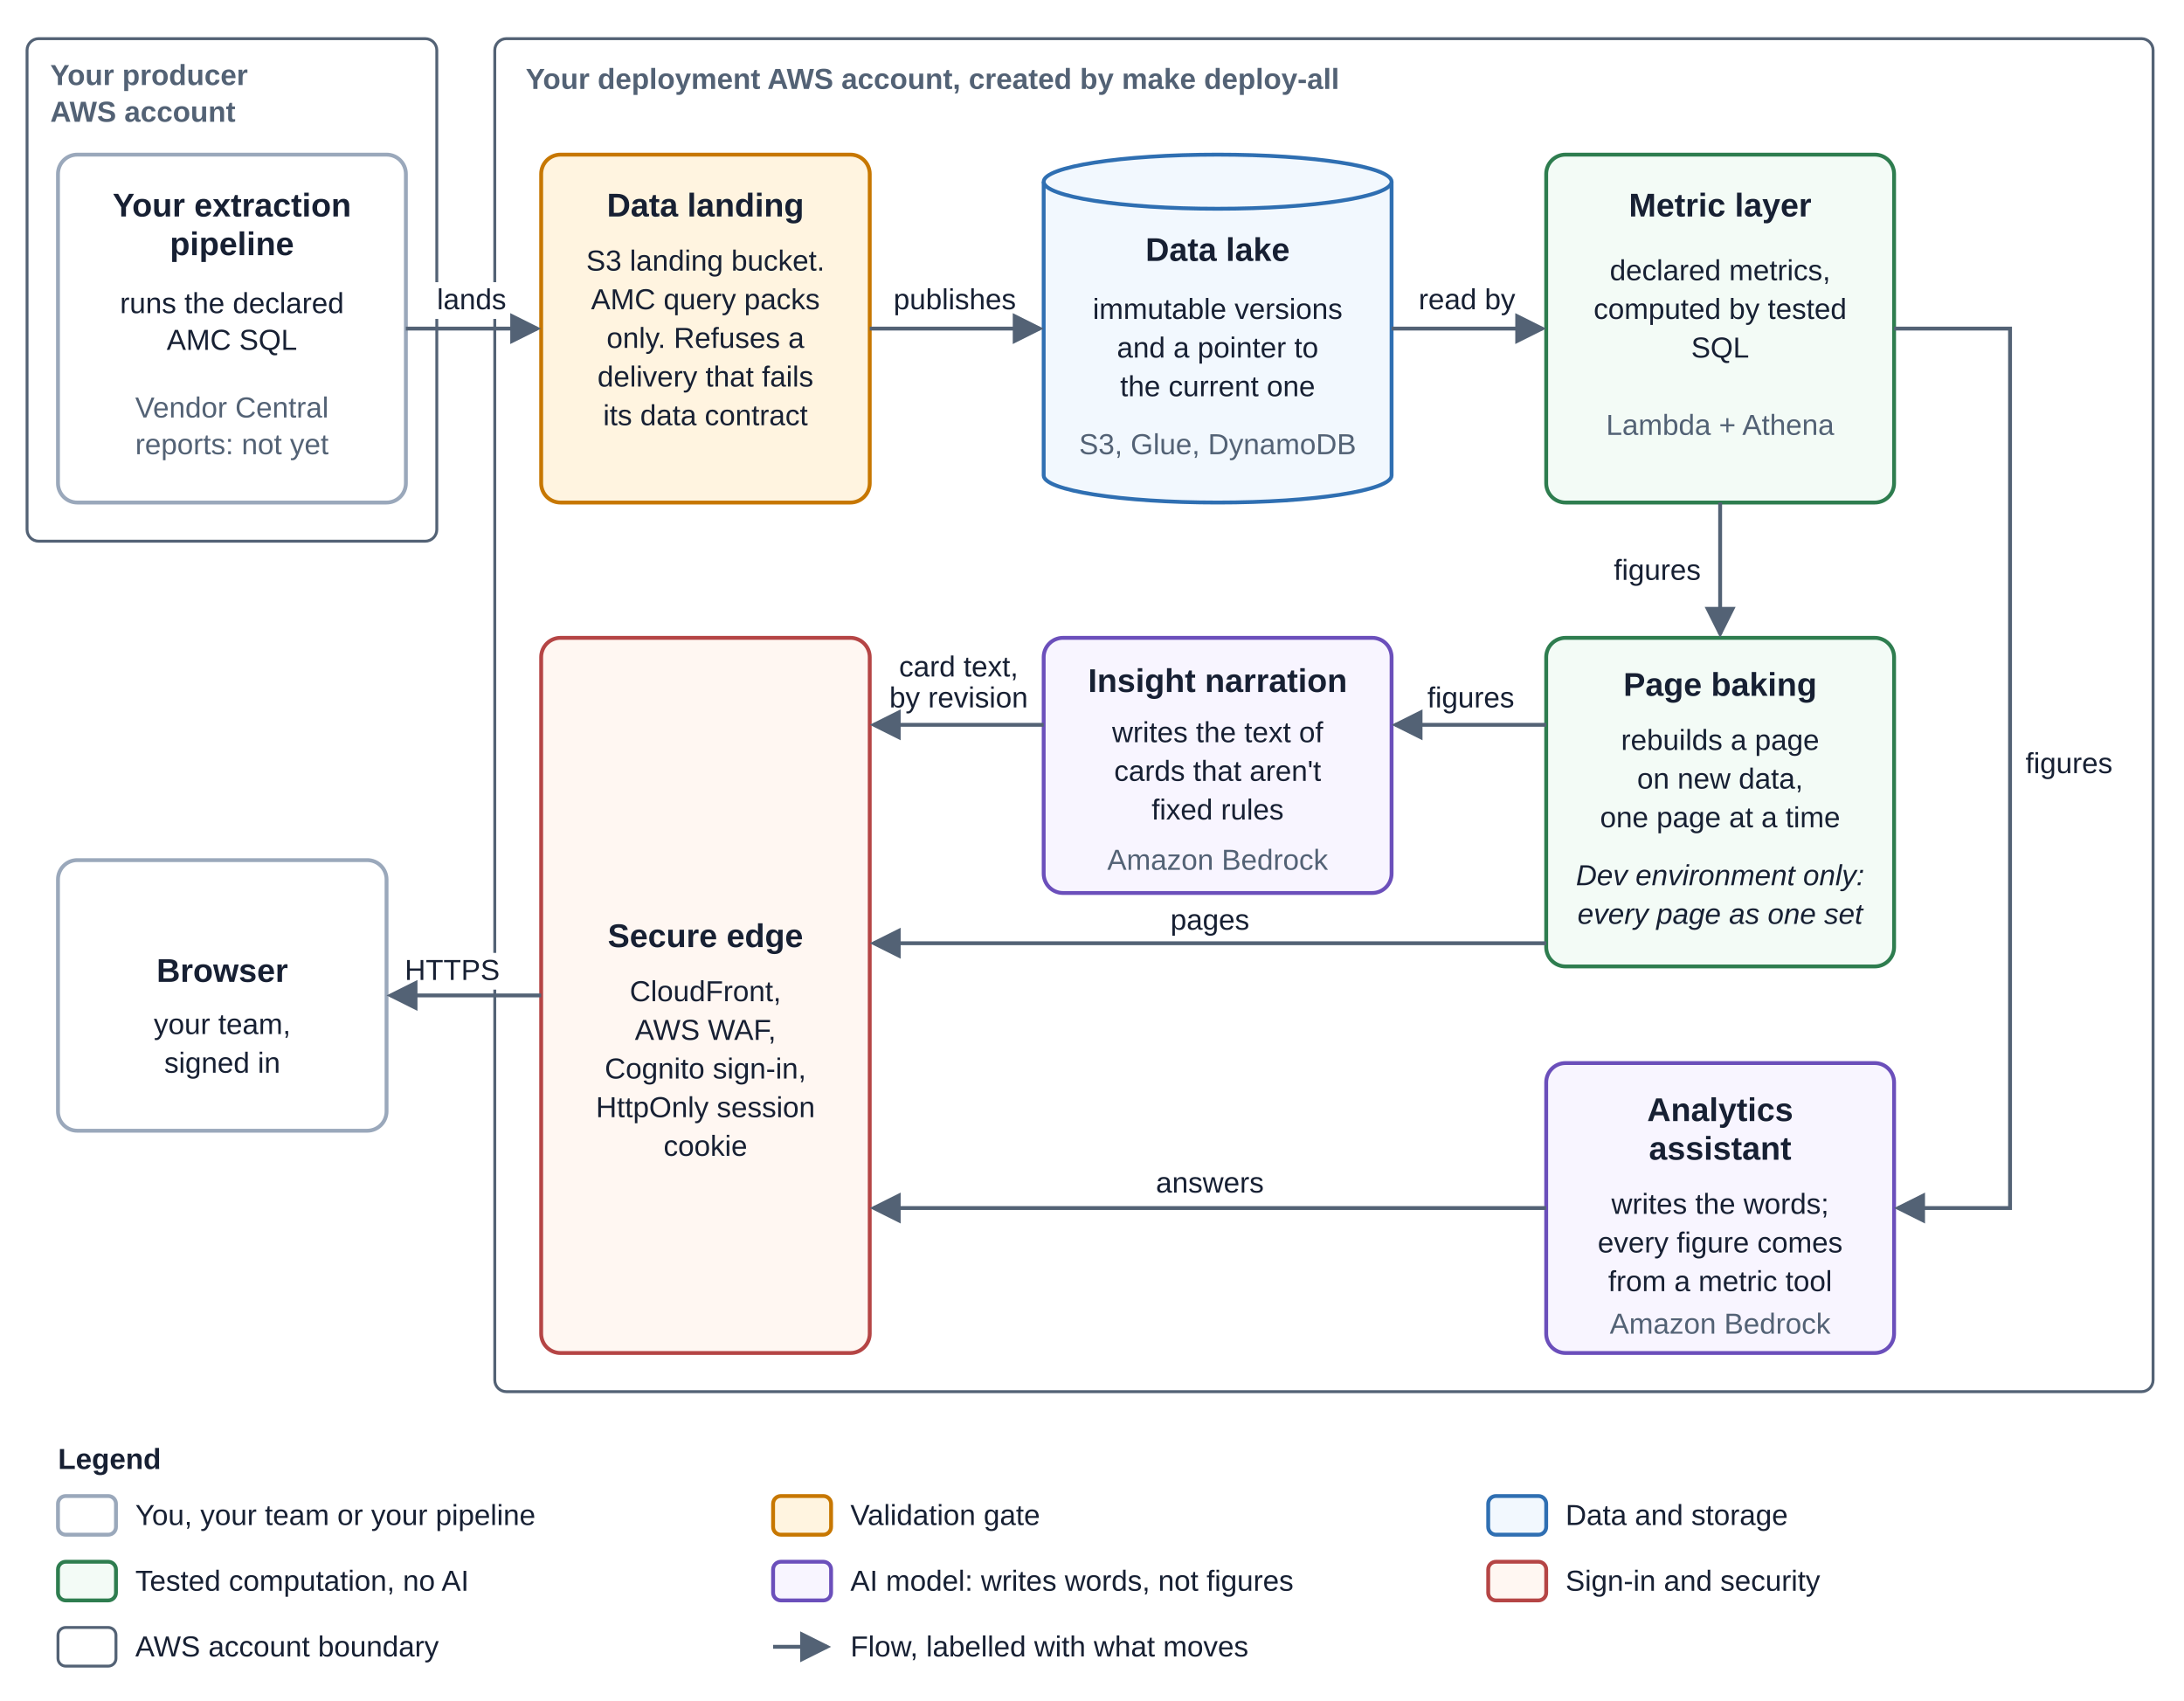
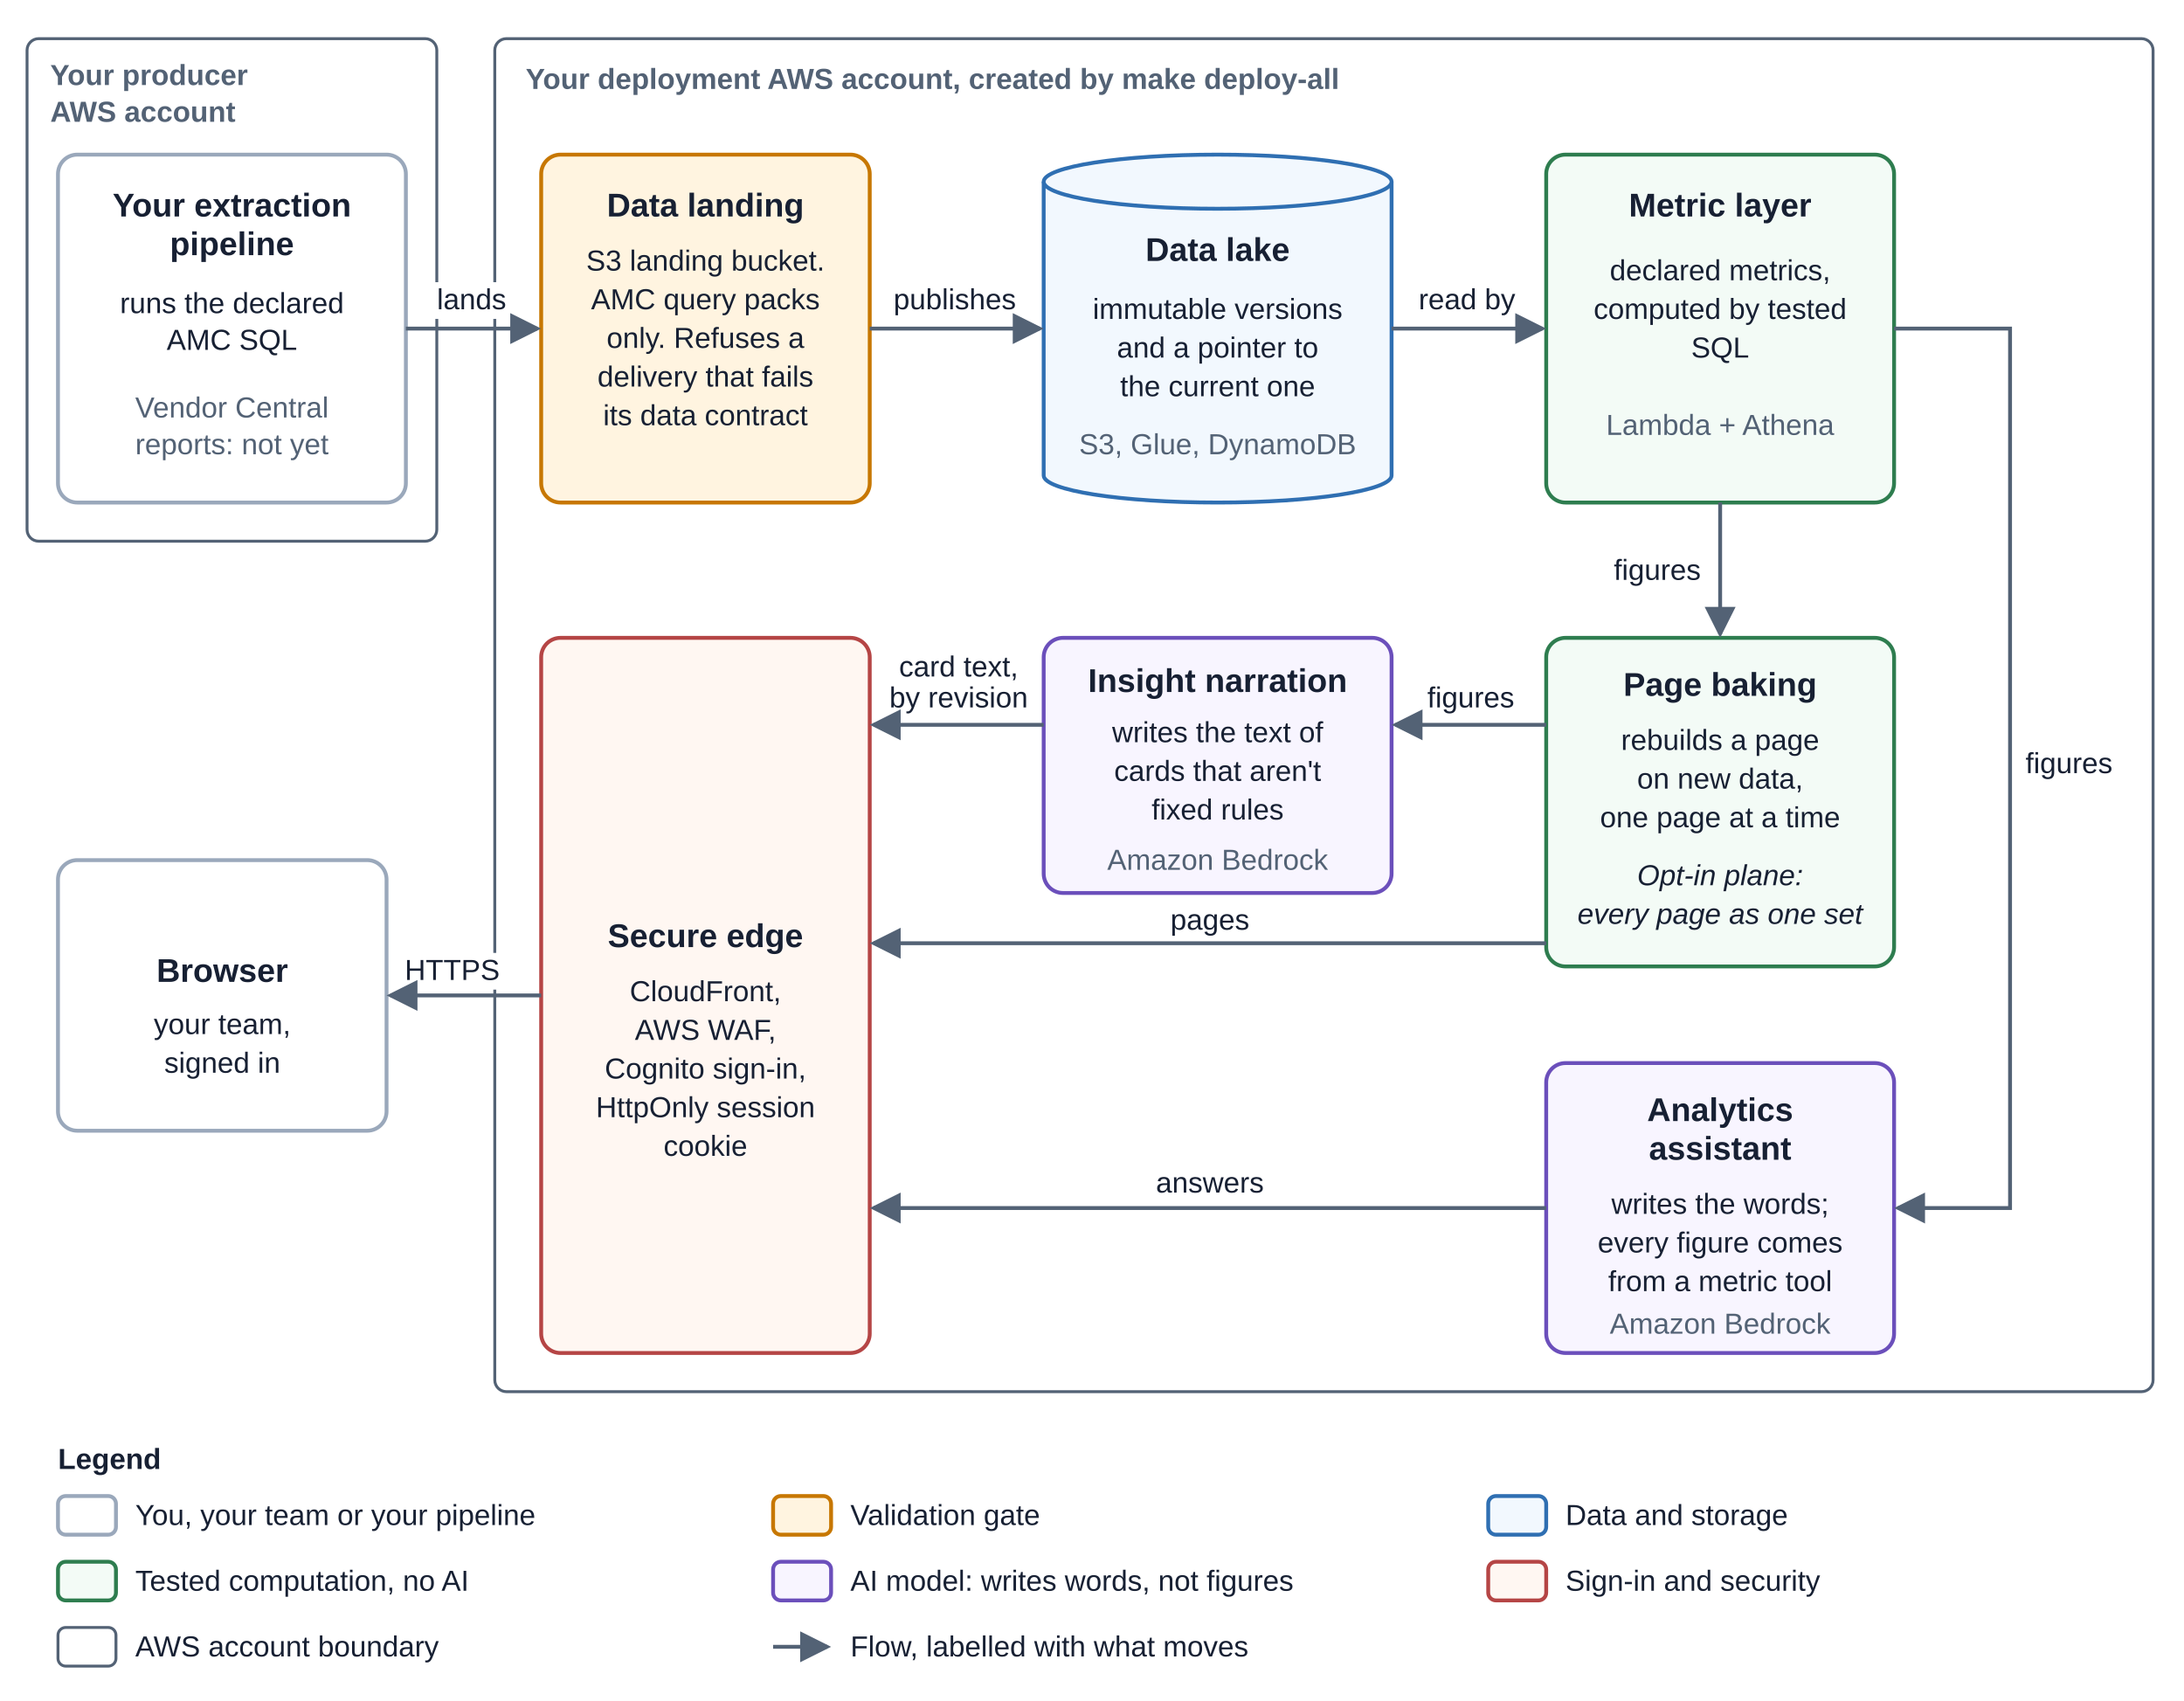
<svg xmlns="http://www.w3.org/2000/svg" viewBox="0 0 1130 880" role="img" focusable="false" aria-labelledby="end-to-end-title end-to-end-desc">
  <defs>
    <marker id="end-to-end-arrow" markerWidth="8" markerHeight="8" refX="7" refY="4" orient="auto">
      <path d="M0 0 L8 4 L0 8 Z" fill="#536275" />
    </marker>
  </defs>
  <rect x="0" y="0" width="1130" height="880" fill="#ffffff" />
  <g fill="none" stroke="#536275" stroke-width="1.5">
    <rect x="14" y="20" width="212" height="260" rx="6" />
    <rect x="256" y="20" width="858" height="700" rx="6" />
  </g>
  <g fill="#ffffff">
    <rect x="221" y="146" width="46" height="19" />
    <rect x="207" y="493" width="54" height="19" />
  </g>
  <g font-family="Arial, sans-serif" font-size="15" font-weight="bold" fill="#536275">
    <text x="26" y="44">Your producer</text>
    <text x="26" y="63">AWS account</text>
    <text x="272" y="46">Your deployment AWS account, created by make deploy-all</text>
  </g>
  <g stroke-width="2">
    <rect x="30" y="80" width="180" height="180" rx="10" fill="#ffffff" stroke="#9aa8bb" />
    <rect x="280" y="80" width="170" height="180" rx="10" fill="#fff4e0" stroke="#c77700" />
    <path d="M540 94 V246 A90 14 0 0 0 720 246 V94" fill="#f2f8fe" stroke="#2f6fb2" />
    <ellipse cx="630" cy="94" rx="90" ry="14" fill="#f2f8fe" stroke="#2f6fb2" />
    <rect x="800" y="80" width="180" height="180" rx="10" fill="#f3fbf6" stroke="#2e7d4f" />
    <rect x="800" y="330" width="180" height="170" rx="10" fill="#f3fbf6" stroke="#2e7d4f" />
    <rect x="540" y="330" width="180" height="132" rx="10" fill="#f8f5ff" stroke="#6b4fbb" />
    <rect x="800" y="550" width="180" height="150" rx="10" fill="#f8f5ff" stroke="#6b4fbb" />
    <rect x="280" y="330" width="170" height="370" rx="10" fill="#fff7f2" stroke="#b54545" />
    <rect x="30" y="445" width="170" height="140" rx="10" fill="#ffffff" stroke="#9aa8bb" />
  </g>
  <g fill="none" stroke="#536275" stroke-width="2" marker-end="url(#end-to-end-arrow)">
    <line x1="210" y1="170" x2="278" y2="170" />
    <line x1="450" y1="170" x2="538" y2="170" />
    <line x1="720" y1="170" x2="798" y2="170" />
    <line x1="890" y1="260" x2="890" y2="328" />
    <path d="M980 170 H1040 V625 H982" />
    <line x1="800" y1="375" x2="722" y2="375" />
    <line x1="540" y1="375" x2="452" y2="375" />
    <line x1="800" y1="488" x2="452" y2="488" />
    <line x1="800" y1="625" x2="452" y2="625" />
    <line x1="280" y1="515" x2="202" y2="515" />
  </g>
  <g font-family="Arial, sans-serif" fill="#172033" text-anchor="middle">
    <g font-size="17" font-weight="bold">
      <text x="120" y="112">Your extraction</text>
      <text x="120" y="132">pipeline</text>
      <text x="365" y="112">Data landing</text>
      <text x="630" y="135">Data lake</text>
      <text x="890" y="112">Metric layer</text>
      <text x="890" y="360">Page baking</text>
      <text x="630" y="358">Insight narration</text>
      <text x="890" y="580">Analytics</text>
      <text x="890" y="600">assistant</text>
      <text x="365" y="490">Secure edge</text>
      <text x="115" y="508">Browser</text>
    </g>
    <g font-size="15">
      <text x="120" y="162">runs the declared</text>
      <text x="120" y="181">AMC SQL</text>
      <text x="120" y="216" fill="#536275">Vendor Central</text>
      <text x="120" y="235" fill="#536275">reports: not yet</text>
      <text x="365" y="140">S3 landing bucket.</text>
      <text x="365" y="160">AMC query packs</text>
      <text x="365" y="180">only. Refuses a</text>
      <text x="365" y="200">delivery that fails</text>
      <text x="365" y="220">its data contract</text>
      <text x="630" y="165">immutable versions</text>
      <text x="630" y="185">and a pointer to</text>
      <text x="630" y="205">the current one</text>
      <text x="630" y="235" fill="#536275">S3, Glue, DynamoDB</text>
      <text x="890" y="145">declared metrics,</text>
      <text x="890" y="165">computed by tested</text>
      <text x="890" y="185">SQL</text>
      <text x="890" y="225" fill="#536275">Lambda + Athena</text>
      <text x="890" y="388">rebuilds a page</text>
      <text x="890" y="408">on new data,</text>
      <text x="890" y="428">one page at a time</text>
-       <text x="890" y="458" font-style="italic">Dev environment only:</text>
+       <text x="890" y="458" font-style="italic">Opt-in plane:</text>
      <text x="890" y="478" font-style="italic">every page as one set</text>
      <text x="630" y="384">writes the text of</text>
      <text x="630" y="404">cards that aren't</text>
      <text x="630" y="424">fixed rules</text>
      <text x="630" y="450" fill="#536275">Amazon Bedrock</text>
      <text x="890" y="628">writes the words;</text>
      <text x="890" y="648">every figure comes</text>
      <text x="890" y="668">from a metric tool</text>
      <text x="890" y="690" fill="#536275">Amazon Bedrock</text>
      <text x="365" y="518">CloudFront,</text>
      <text x="365" y="538">AWS WAF,</text>
      <text x="365" y="558">Cognito sign-in,</text>
      <text x="365" y="578">HttpOnly session</text>
      <text x="365" y="598">cookie</text>
      <text x="115" y="535">your team,</text>
      <text x="115" y="555">signed in</text>
    </g>
    <g font-size="15">
      <text x="244" y="160">lands</text>
      <text x="494" y="160">publishes</text>
      <text x="759" y="160">read by</text>
      <text x="880" y="300" text-anchor="end">figures</text>
      <text x="1048" y="400" text-anchor="start">figures</text>
      <text x="761" y="366">figures</text>
      <text x="496" y="350">card text,</text>
      <text x="496" y="366">by revision</text>
      <text x="626" y="481">pages</text>
      <text x="626" y="617">answers</text>
      <text x="234" y="507">HTTPS</text>
    </g>
  </g>
  <g font-family="Arial, sans-serif" font-size="15" fill="#172033">
    <text x="30" y="760" font-weight="bold">Legend</text>
    <rect x="30" y="774" width="30" height="20" rx="4" fill="#ffffff" stroke="#9aa8bb" stroke-width="2" />
    <text x="70" y="789">You, your team or your pipeline</text>
    <rect x="400" y="774" width="30" height="20" rx="4" fill="#fff4e0" stroke="#c77700" stroke-width="2" />
    <text x="440" y="789">Validation gate</text>
    <rect x="770" y="774" width="30" height="20" rx="4" fill="#f2f8fe" stroke="#2f6fb2" stroke-width="2" />
    <text x="810" y="789">Data and storage</text>
    <rect x="30" y="808" width="30" height="20" rx="4" fill="#f3fbf6" stroke="#2e7d4f" stroke-width="2" />
    <text x="70" y="823">Tested computation, no AI</text>
    <rect x="400" y="808" width="30" height="20" rx="4" fill="#f8f5ff" stroke="#6b4fbb" stroke-width="2" />
    <text x="440" y="823">AI model: writes words, not figures</text>
    <rect x="770" y="808" width="30" height="20" rx="4" fill="#fff7f2" stroke="#b54545" stroke-width="2" />
    <text x="810" y="823">Sign-in and security</text>
    <rect x="30" y="842" width="30" height="20" rx="4" fill="none" stroke="#536275" stroke-width="1.5" />
    <text x="70" y="857">AWS account boundary</text>
    <line x1="400" y1="852" x2="428" y2="852" stroke="#536275" stroke-width="2" marker-end="url(#end-to-end-arrow)" />
    <text x="440" y="857">Flow, labelled with what moves</text>
  </g>
</svg>
